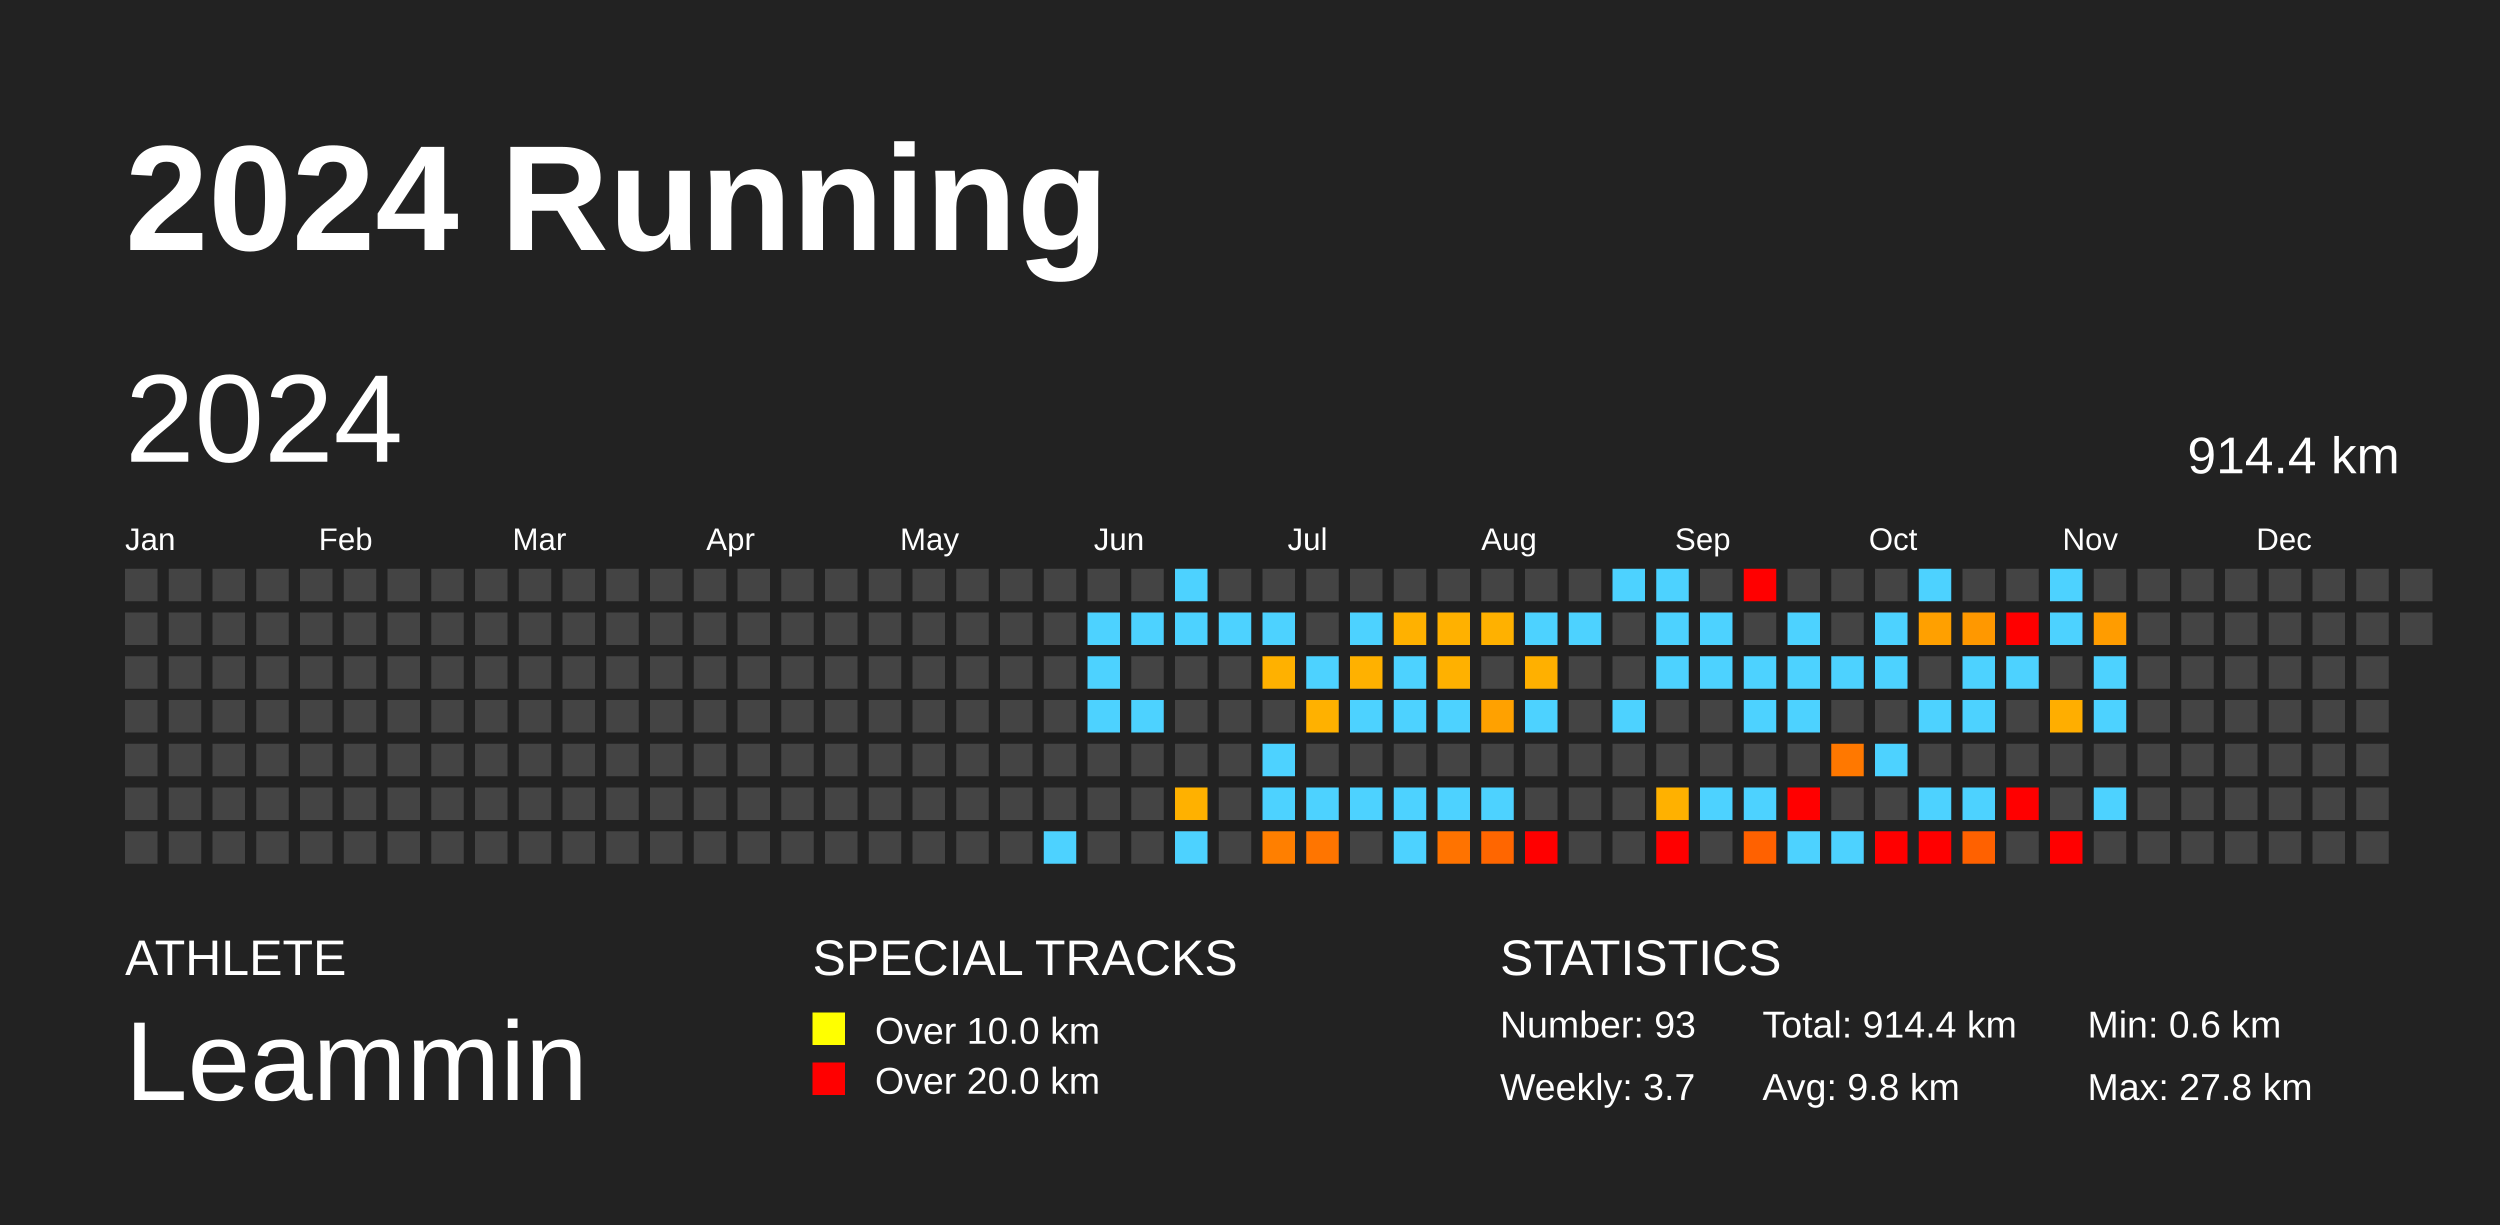
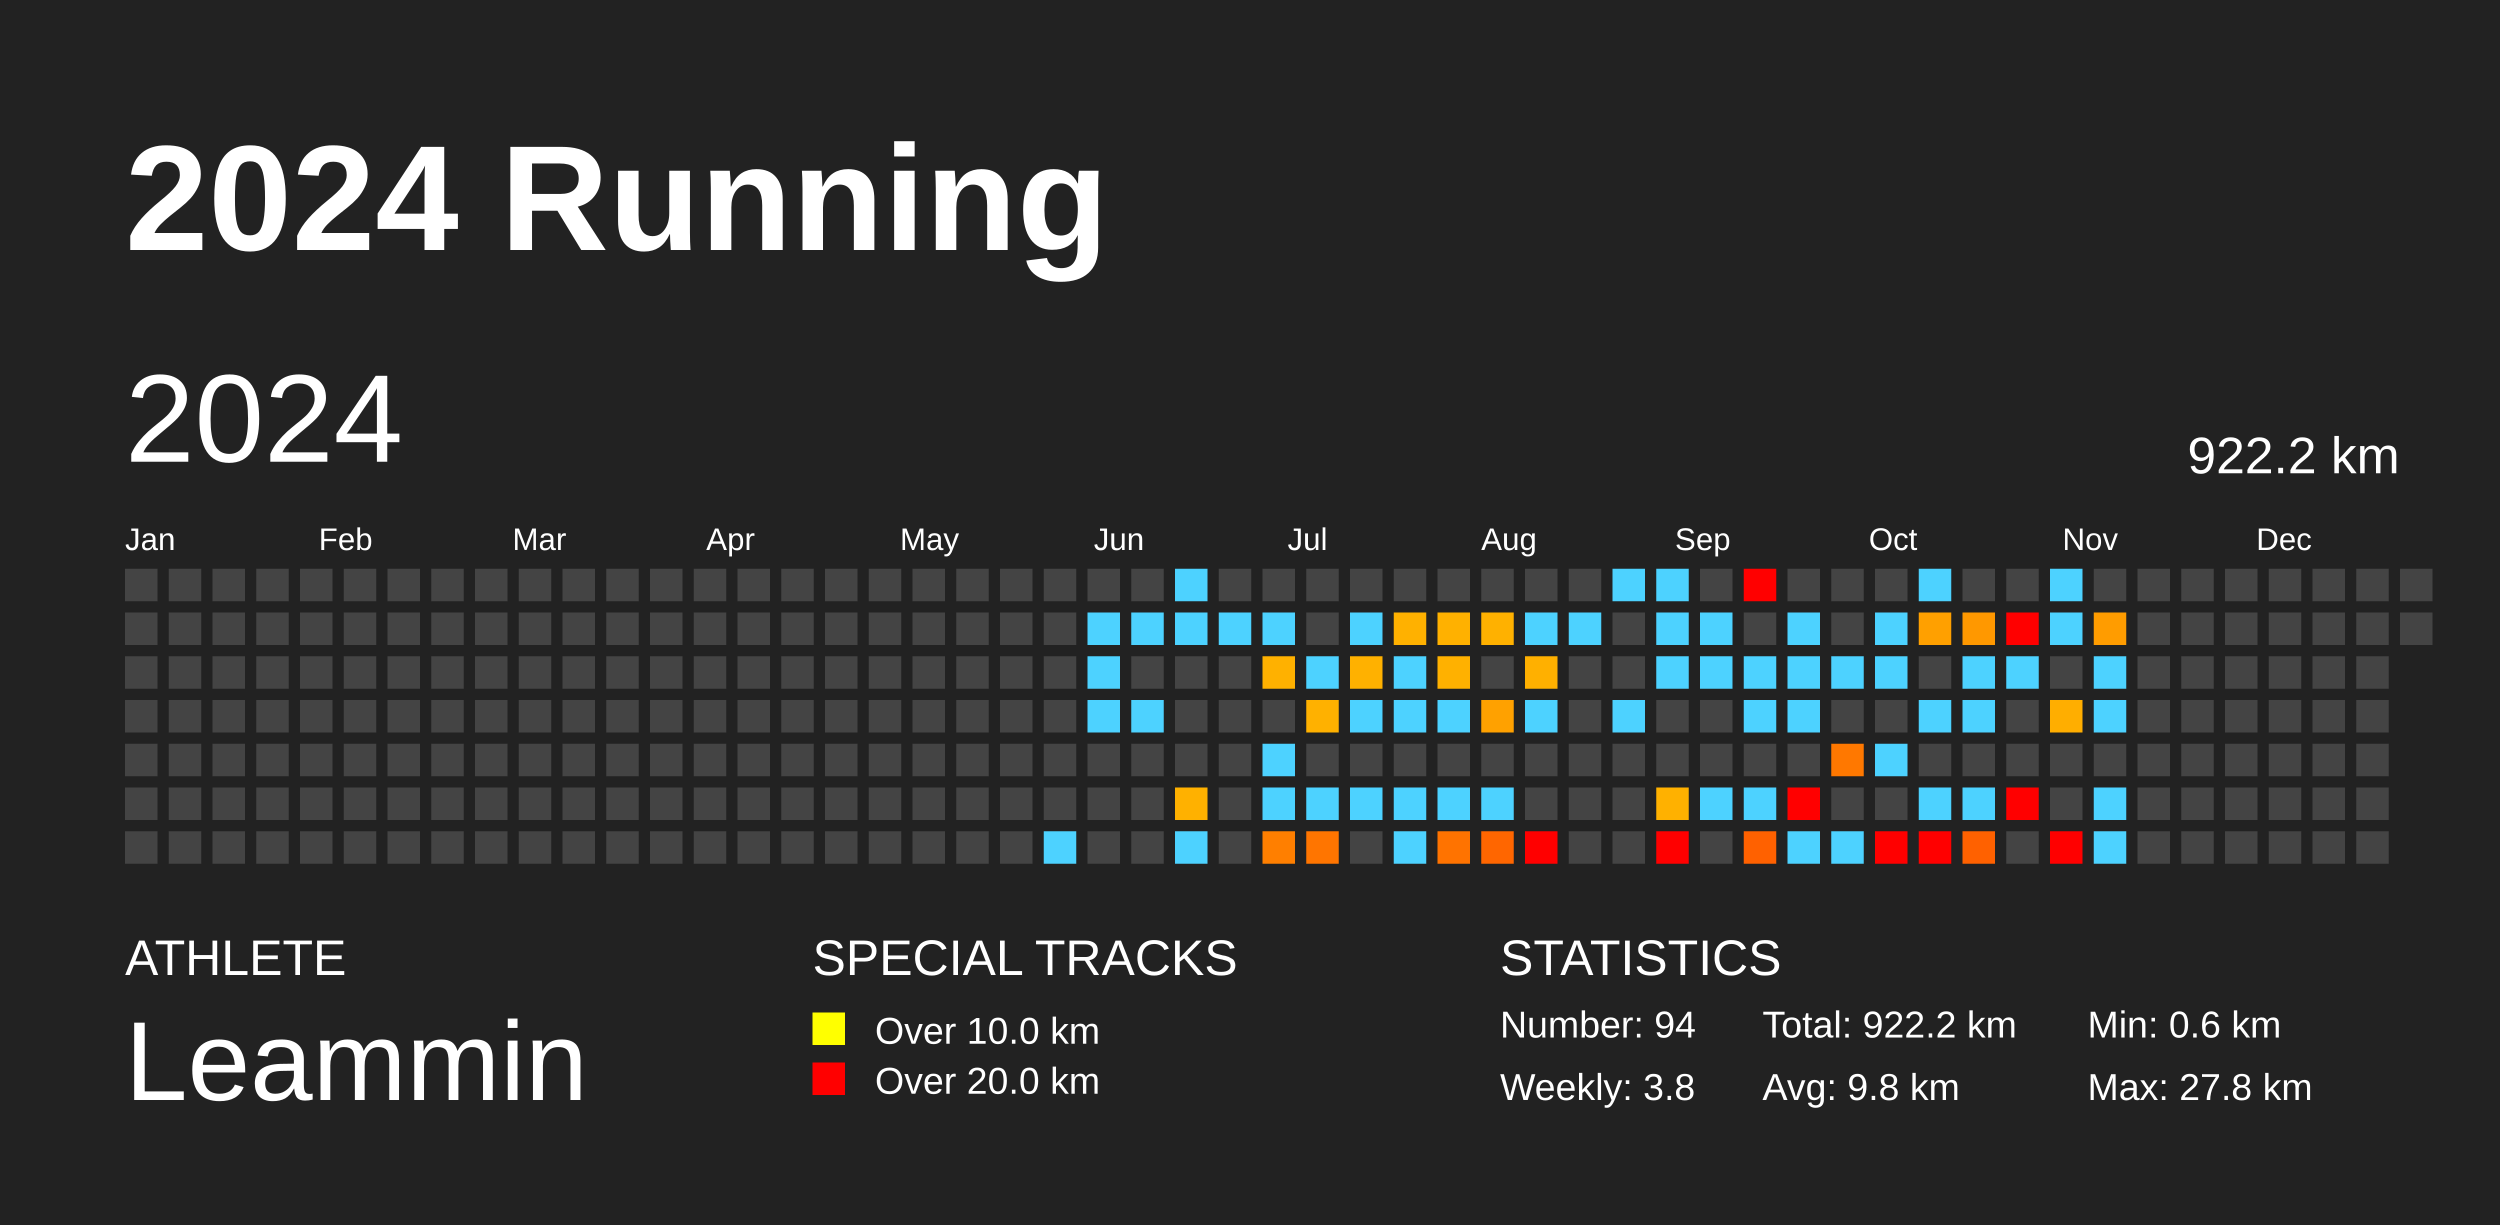
<svg xmlns="http://www.w3.org/2000/svg" baseProfile="full" height="98mm" version="1.1" viewBox="0,0,200,98" width="200mm">
  <defs />
  <rect fill="#222222" height="98" width="200" x="0" y="0" />
  <text fill="#FFFFFF" style="font-size:12px; font-family:Arial; font-weight:bold;" x="10" y="20">2024 Running</text>
  <text fill="#FFFFFF" style="font-size:4px; font-family:Arial" x="10" y="78">ATHLETE</text>
  <text fill="#FFFFFF" style="font-size:9px; font-family:Arial" x="10" y="88">Leammin</text>
  <text fill="#FFFFFF" style="font-size:4px; font-family:Arial" x="65" y="78">SPECIAL TRACKS</text>
  <rect fill="yellow" height="2.6" width="2.6" x="65" y="81" />
  <text fill="#FFFFFF" style="font-size:3px; font-family:Arial" x="70" y="83.5">Over 10.0 km</text>
  <rect fill="red" height="2.6" width="2.6" x="65" y="85" />
  <text fill="#FFFFFF" style="font-size:3px; font-family:Arial" x="70" y="87.5">Over 20.0 km</text>
  <text fill="#FFFFFF" style="font-size:4px; font-family:Arial" x="120" y="78">STATISTICS</text>
-   <text fill="#FFFFFF" style="font-size:3px; font-family:Arial" x="120" y="83">Number: 93</text>
-   <text fill="#FFFFFF" style="font-size:3px; font-family:Arial" x="120" y="88">Weekly: 3.7</text>
-   <text fill="#FFFFFF" style="font-size:3px; font-family:Arial" x="141" y="83">Total: 914.4 km</text>
+   <text fill="#FFFFFF" style="font-size:3px; font-family:Arial" x="120" y="83">Number: 94</text>
+   <text fill="#FFFFFF" style="font-size:3px; font-family:Arial" x="120" y="88">Weekly: 3.8</text>
+   <text fill="#FFFFFF" style="font-size:3px; font-family:Arial" x="141" y="83">Total: 922.2 km</text>
  <text fill="#FFFFFF" style="font-size:3px; font-family:Arial" x="141" y="88">Avg: 9.8 km</text>
  <text fill="#FFFFFF" style="font-size:3px; font-family:Arial" x="167" y="83">Min: 0.6 km</text>
  <text fill="#FFFFFF" style="font-size:3px; font-family:Arial" x="167" y="88">Max: 27.8 km</text>
  <text dominant-baseline="hanging" fill="#FFFFFF" style="font-size:10.0px; font-family:Arial;" x="10" y="30">2024</text>
-   <text dominant-baseline="hanging" fill="#FFFFFF" style="font-size:4.125px; font-family:Arial;" x="175" y="35">914.4 km</text>
+   <text dominant-baseline="hanging" fill="#FFFFFF" style="font-size:4.125px; font-family:Arial;" x="175" y="35">922.2 km</text>
  <text fill="#FFFFFF" style="font-size:2.5px; font-family:Arial" x="10.0" y="44">Jan</text>
  <text fill="#FFFFFF" style="font-size:2.5px; font-family:Arial" x="25.5" y="44">Feb</text>
  <text fill="#FFFFFF" style="font-size:2.5px; font-family:Arial" x="41.0" y="44">Mar</text>
  <text fill="#FFFFFF" style="font-size:2.5px; font-family:Arial" x="56.5" y="44">Apr</text>
  <text fill="#FFFFFF" style="font-size:2.5px; font-family:Arial" x="72.0" y="44">May</text>
  <text fill="#FFFFFF" style="font-size:2.5px; font-family:Arial" x="87.5" y="44">Jun</text>
  <text fill="#FFFFFF" style="font-size:2.5px; font-family:Arial" x="103.0" y="44">Jul</text>
  <text fill="#FFFFFF" style="font-size:2.5px; font-family:Arial" x="118.5" y="44">Aug</text>
  <text fill="#FFFFFF" style="font-size:2.5px; font-family:Arial" x="134.0" y="44">Sep</text>
  <text fill="#FFFFFF" style="font-size:2.5px; font-family:Arial" x="149.5" y="44">Oct</text>
  <text fill="#FFFFFF" style="font-size:2.5px; font-family:Arial" x="165.0" y="44">Nov</text>
  <text fill="#FFFFFF" style="font-size:2.5px; font-family:Arial" x="180.5" y="44">Dec</text>
  <rect fill="#444444" height="2.6" width="2.6" x="10.0" y="45.5" />
  <rect fill="#444444" height="2.6" width="2.6" x="10.0" y="49.0" />
  <rect fill="#444444" height="2.6" width="2.6" x="10.0" y="52.5" />
  <rect fill="#444444" height="2.6" width="2.6" x="10.0" y="56.0" />
  <rect fill="#444444" height="2.6" width="2.6" x="10.0" y="59.5" />
  <rect fill="#444444" height="2.6" width="2.6" x="10.0" y="63.0" />
  <rect fill="#444444" height="2.6" width="2.6" x="10.0" y="66.5" />
  <rect fill="#444444" height="2.6" width="2.6" x="13.5" y="45.5" />
  <rect fill="#444444" height="2.6" width="2.6" x="13.5" y="49.0" />
  <rect fill="#444444" height="2.6" width="2.6" x="13.5" y="52.5" />
  <rect fill="#444444" height="2.6" width="2.6" x="13.5" y="56.0" />
  <rect fill="#444444" height="2.6" width="2.6" x="13.5" y="59.5" />
  <rect fill="#444444" height="2.6" width="2.6" x="13.5" y="63.0" />
  <rect fill="#444444" height="2.6" width="2.6" x="13.5" y="66.5" />
  <rect fill="#444444" height="2.6" width="2.6" x="17.0" y="45.5" />
  <rect fill="#444444" height="2.6" width="2.6" x="17.0" y="49.0" />
  <rect fill="#444444" height="2.6" width="2.6" x="17.0" y="52.5" />
  <rect fill="#444444" height="2.6" width="2.6" x="17.0" y="56.0" />
  <rect fill="#444444" height="2.6" width="2.6" x="17.0" y="59.5" />
  <rect fill="#444444" height="2.6" width="2.6" x="17.0" y="63.0" />
  <rect fill="#444444" height="2.6" width="2.6" x="17.0" y="66.5" />
  <rect fill="#444444" height="2.6" width="2.6" x="20.5" y="45.5" />
  <rect fill="#444444" height="2.6" width="2.6" x="20.5" y="49.0" />
  <rect fill="#444444" height="2.6" width="2.6" x="20.5" y="52.5" />
  <rect fill="#444444" height="2.6" width="2.6" x="20.5" y="56.0" />
  <rect fill="#444444" height="2.6" width="2.6" x="20.5" y="59.5" />
  <rect fill="#444444" height="2.6" width="2.6" x="20.5" y="63.0" />
  <rect fill="#444444" height="2.6" width="2.6" x="20.5" y="66.5" />
  <rect fill="#444444" height="2.6" width="2.6" x="24.0" y="45.5" />
  <rect fill="#444444" height="2.6" width="2.6" x="24.0" y="49.0" />
  <rect fill="#444444" height="2.6" width="2.6" x="24.0" y="52.5" />
  <rect fill="#444444" height="2.6" width="2.6" x="24.0" y="56.0" />
  <rect fill="#444444" height="2.6" width="2.6" x="24.0" y="59.5" />
  <rect fill="#444444" height="2.6" width="2.6" x="24.0" y="63.0" />
  <rect fill="#444444" height="2.6" width="2.6" x="24.0" y="66.5" />
  <rect fill="#444444" height="2.6" width="2.6" x="27.5" y="45.5" />
  <rect fill="#444444" height="2.6" width="2.6" x="27.5" y="49.0" />
  <rect fill="#444444" height="2.6" width="2.6" x="27.5" y="52.5" />
  <rect fill="#444444" height="2.6" width="2.6" x="27.5" y="56.0" />
  <rect fill="#444444" height="2.6" width="2.6" x="27.5" y="59.5" />
  <rect fill="#444444" height="2.6" width="2.6" x="27.5" y="63.0" />
  <rect fill="#444444" height="2.6" width="2.6" x="27.5" y="66.5" />
  <rect fill="#444444" height="2.6" width="2.6" x="31.0" y="45.5" />
  <rect fill="#444444" height="2.6" width="2.6" x="31.0" y="49.0" />
  <rect fill="#444444" height="2.6" width="2.6" x="31.0" y="52.5" />
  <rect fill="#444444" height="2.6" width="2.6" x="31.0" y="56.0" />
  <rect fill="#444444" height="2.6" width="2.6" x="31.0" y="59.5" />
  <rect fill="#444444" height="2.6" width="2.6" x="31.0" y="63.0" />
  <rect fill="#444444" height="2.6" width="2.6" x="31.0" y="66.5" />
  <rect fill="#444444" height="2.6" width="2.6" x="34.5" y="45.5" />
  <rect fill="#444444" height="2.6" width="2.6" x="34.5" y="49.0" />
  <rect fill="#444444" height="2.6" width="2.6" x="34.5" y="52.5" />
  <rect fill="#444444" height="2.6" width="2.6" x="34.5" y="56.0" />
  <rect fill="#444444" height="2.6" width="2.6" x="34.5" y="59.5" />
  <rect fill="#444444" height="2.6" width="2.6" x="34.5" y="63.0" />
  <rect fill="#444444" height="2.6" width="2.6" x="34.5" y="66.5" />
  <rect fill="#444444" height="2.6" width="2.6" x="38.0" y="45.5" />
  <rect fill="#444444" height="2.6" width="2.6" x="38.0" y="49.0" />
  <rect fill="#444444" height="2.6" width="2.6" x="38.0" y="52.5" />
  <rect fill="#444444" height="2.6" width="2.6" x="38.0" y="56.0" />
  <rect fill="#444444" height="2.6" width="2.6" x="38.0" y="59.5" />
  <rect fill="#444444" height="2.6" width="2.6" x="38.0" y="63.0" />
  <rect fill="#444444" height="2.6" width="2.6" x="38.0" y="66.5" />
  <rect fill="#444444" height="2.6" width="2.6" x="41.5" y="45.5" />
  <rect fill="#444444" height="2.6" width="2.6" x="41.5" y="49.0" />
  <rect fill="#444444" height="2.6" width="2.6" x="41.5" y="52.5" />
  <rect fill="#444444" height="2.6" width="2.6" x="41.5" y="56.0" />
  <rect fill="#444444" height="2.6" width="2.6" x="41.5" y="59.5" />
  <rect fill="#444444" height="2.6" width="2.6" x="41.5" y="63.0" />
  <rect fill="#444444" height="2.6" width="2.6" x="41.5" y="66.5" />
  <rect fill="#444444" height="2.6" width="2.6" x="45.0" y="45.5" />
  <rect fill="#444444" height="2.6" width="2.6" x="45.0" y="49.0" />
  <rect fill="#444444" height="2.6" width="2.6" x="45.0" y="52.5" />
  <rect fill="#444444" height="2.6" width="2.6" x="45.0" y="56.0" />
  <rect fill="#444444" height="2.6" width="2.6" x="45.0" y="59.5" />
  <rect fill="#444444" height="2.6" width="2.6" x="45.0" y="63.0" />
  <rect fill="#444444" height="2.6" width="2.6" x="45.0" y="66.5" />
  <rect fill="#444444" height="2.6" width="2.6" x="48.5" y="45.5" />
  <rect fill="#444444" height="2.6" width="2.6" x="48.5" y="49.0" />
  <rect fill="#444444" height="2.6" width="2.6" x="48.5" y="52.5" />
  <rect fill="#444444" height="2.6" width="2.6" x="48.5" y="56.0" />
  <rect fill="#444444" height="2.6" width="2.6" x="48.5" y="59.5" />
  <rect fill="#444444" height="2.6" width="2.6" x="48.5" y="63.0" />
  <rect fill="#444444" height="2.6" width="2.6" x="48.5" y="66.5" />
  <rect fill="#444444" height="2.6" width="2.6" x="52.0" y="45.5" />
  <rect fill="#444444" height="2.6" width="2.6" x="52.0" y="49.0" />
  <rect fill="#444444" height="2.6" width="2.6" x="52.0" y="52.5" />
  <rect fill="#444444" height="2.6" width="2.6" x="52.0" y="56.0" />
  <rect fill="#444444" height="2.6" width="2.6" x="52.0" y="59.5" />
  <rect fill="#444444" height="2.6" width="2.6" x="52.0" y="63.0" />
  <rect fill="#444444" height="2.6" width="2.6" x="52.0" y="66.5" />
  <rect fill="#444444" height="2.6" width="2.6" x="55.5" y="45.5" />
  <rect fill="#444444" height="2.6" width="2.6" x="55.5" y="49.0" />
  <rect fill="#444444" height="2.6" width="2.6" x="55.5" y="52.5" />
  <rect fill="#444444" height="2.6" width="2.6" x="55.5" y="56.0" />
  <rect fill="#444444" height="2.6" width="2.6" x="55.5" y="59.5" />
  <rect fill="#444444" height="2.6" width="2.6" x="55.5" y="63.0" />
  <rect fill="#444444" height="2.6" width="2.6" x="55.5" y="66.5" />
  <rect fill="#444444" height="2.6" width="2.6" x="59.0" y="45.5" />
  <rect fill="#444444" height="2.6" width="2.6" x="59.0" y="49.0" />
  <rect fill="#444444" height="2.6" width="2.6" x="59.0" y="52.5" />
  <rect fill="#444444" height="2.6" width="2.6" x="59.0" y="56.0" />
  <rect fill="#444444" height="2.6" width="2.6" x="59.0" y="59.5" />
  <rect fill="#444444" height="2.6" width="2.6" x="59.0" y="63.0" />
  <rect fill="#444444" height="2.6" width="2.6" x="59.0" y="66.5" />
  <rect fill="#444444" height="2.6" width="2.6" x="62.5" y="45.5" />
  <rect fill="#444444" height="2.6" width="2.6" x="62.5" y="49.0" />
  <rect fill="#444444" height="2.6" width="2.6" x="62.5" y="52.5" />
  <rect fill="#444444" height="2.6" width="2.6" x="62.5" y="56.0" />
  <rect fill="#444444" height="2.6" width="2.6" x="62.5" y="59.5" />
  <rect fill="#444444" height="2.6" width="2.6" x="62.5" y="63.0" />
  <rect fill="#444444" height="2.6" width="2.6" x="62.5" y="66.5" />
  <rect fill="#444444" height="2.6" width="2.6" x="66.0" y="45.5" />
  <rect fill="#444444" height="2.6" width="2.6" x="66.0" y="49.0" />
  <rect fill="#444444" height="2.6" width="2.6" x="66.0" y="52.5" />
  <rect fill="#444444" height="2.6" width="2.6" x="66.0" y="56.0" />
  <rect fill="#444444" height="2.6" width="2.6" x="66.0" y="59.5" />
  <rect fill="#444444" height="2.6" width="2.6" x="66.0" y="63.0" />
  <rect fill="#444444" height="2.6" width="2.6" x="66.0" y="66.5" />
  <rect fill="#444444" height="2.6" width="2.6" x="69.5" y="45.5" />
  <rect fill="#444444" height="2.6" width="2.6" x="69.5" y="49.0" />
  <rect fill="#444444" height="2.6" width="2.6" x="69.5" y="52.5" />
  <rect fill="#444444" height="2.6" width="2.6" x="69.5" y="56.0" />
  <rect fill="#444444" height="2.6" width="2.6" x="69.5" y="59.5" />
  <rect fill="#444444" height="2.6" width="2.6" x="69.5" y="63.0" />
  <rect fill="#444444" height="2.6" width="2.6" x="69.5" y="66.5" />
  <rect fill="#444444" height="2.6" width="2.6" x="73.0" y="45.5" />
  <rect fill="#444444" height="2.6" width="2.6" x="73.0" y="49.0" />
  <rect fill="#444444" height="2.6" width="2.6" x="73.0" y="52.5" />
  <rect fill="#444444" height="2.6" width="2.6" x="73.0" y="56.0" />
  <rect fill="#444444" height="2.6" width="2.6" x="73.0" y="59.5" />
  <rect fill="#444444" height="2.6" width="2.6" x="73.0" y="63.0" />
  <rect fill="#444444" height="2.6" width="2.6" x="73.0" y="66.5" />
  <rect fill="#444444" height="2.6" width="2.6" x="76.5" y="45.5" />
  <rect fill="#444444" height="2.6" width="2.6" x="76.5" y="49.0" />
  <rect fill="#444444" height="2.6" width="2.6" x="76.5" y="52.5" />
  <rect fill="#444444" height="2.6" width="2.6" x="76.5" y="56.0" />
  <rect fill="#444444" height="2.6" width="2.6" x="76.5" y="59.5" />
  <rect fill="#444444" height="2.6" width="2.6" x="76.5" y="63.0" />
  <rect fill="#444444" height="2.6" width="2.6" x="76.5" y="66.5" />
  <rect fill="#444444" height="2.6" width="2.6" x="80.0" y="45.5" />
  <rect fill="#444444" height="2.6" width="2.6" x="80.0" y="49.0" />
  <rect fill="#444444" height="2.6" width="2.6" x="80.0" y="52.5" />
  <rect fill="#444444" height="2.6" width="2.6" x="80.0" y="56.0" />
  <rect fill="#444444" height="2.6" width="2.6" x="80.0" y="59.5" />
  <rect fill="#444444" height="2.6" width="2.6" x="80.0" y="63.0" />
  <rect fill="#444444" height="2.6" width="2.6" x="80.0" y="66.5" />
  <rect fill="#444444" height="2.6" width="2.6" x="83.5" y="45.5" />
  <rect fill="#444444" height="2.6" width="2.6" x="83.5" y="49.0" />
  <rect fill="#444444" height="2.6" width="2.6" x="83.5" y="52.5" />
  <rect fill="#444444" height="2.6" width="2.6" x="83.5" y="56.0" />
  <rect fill="#444444" height="2.6" width="2.6" x="83.5" y="59.5" />
  <rect fill="#444444" height="2.6" width="2.6" x="83.5" y="63.0" />
  <rect fill="#4dd2ff" height="2.6" width="2.6" x="83.5" y="66.5" />
  <rect fill="#444444" height="2.6" width="2.6" x="87.0" y="45.5" />
  <rect fill="#4dd2ff" height="2.6" width="2.6" x="87.0" y="49.0" />
  <rect fill="#4dd2ff" height="2.6" width="2.6" x="87.0" y="52.5" />
  <rect fill="#4dd2ff" height="2.6" width="2.6" x="87.0" y="56.0" />
  <rect fill="#444444" height="2.6" width="2.6" x="87.0" y="59.5" />
  <rect fill="#444444" height="2.6" width="2.6" x="87.0" y="63.0" />
  <rect fill="#444444" height="2.6" width="2.6" x="87.0" y="66.5" />
  <rect fill="#444444" height="2.6" width="2.6" x="90.5" y="45.5" />
  <rect fill="#4dd2ff" height="2.6" width="2.6" x="90.5" y="49.0" />
  <rect fill="#444444" height="2.6" width="2.6" x="90.5" y="52.5" />
  <rect fill="#4dd2ff" height="2.6" width="2.6" x="90.5" y="56.0" />
  <rect fill="#444444" height="2.6" width="2.6" x="90.5" y="59.5" />
  <rect fill="#444444" height="2.6" width="2.6" x="90.5" y="63.0" />
  <rect fill="#444444" height="2.6" width="2.6" x="90.5" y="66.5" />
  <rect fill="#4dd2ff" height="2.6" width="2.6" x="94.0" y="45.5" />
  <rect fill="#4dd2ff" height="2.6" width="2.6" x="94.0" y="49.0" />
  <rect fill="#444444" height="2.6" width="2.6" x="94.0" y="52.5" />
  <rect fill="#444444" height="2.6" width="2.6" x="94.0" y="56.0" />
  <rect fill="#444444" height="2.6" width="2.6" x="94.0" y="59.5" />
  <rect fill="#ffb100" height="2.6" width="2.6" x="94.0" y="63.0" />
  <rect fill="#4dd2ff" height="2.6" width="2.6" x="94.0" y="66.5" />
  <rect fill="#444444" height="2.6" width="2.6" x="97.5" y="45.5" />
  <rect fill="#4dd2ff" height="2.6" width="2.6" x="97.5" y="49.0" />
  <rect fill="#444444" height="2.6" width="2.6" x="97.5" y="52.5" />
  <rect fill="#444444" height="2.6" width="2.6" x="97.5" y="56.0" />
  <rect fill="#444444" height="2.6" width="2.6" x="97.5" y="59.5" />
  <rect fill="#444444" height="2.6" width="2.6" x="97.5" y="63.0" />
  <rect fill="#444444" height="2.6" width="2.6" x="97.5" y="66.5" />
  <rect fill="#444444" height="2.6" width="2.6" x="101.0" y="45.5" />
  <rect fill="#4dd2ff" height="2.6" width="2.6" x="101.0" y="49.0" />
  <rect fill="#ffb100" height="2.6" width="2.6" x="101.0" y="52.5" />
  <rect fill="#444444" height="2.6" width="2.6" x="101.0" y="56.0" />
  <rect fill="#4dd2ff" height="2.6" width="2.6" x="101.0" y="59.5" />
  <rect fill="#4dd2ff" height="2.6" width="2.6" x="101.0" y="63.0" />
  <rect fill="#ff7f00" height="2.6" width="2.6" x="101.0" y="66.5" />
  <rect fill="#444444" height="2.6" width="2.6" x="104.5" y="45.5" />
  <rect fill="#444444" height="2.6" width="2.6" x="104.5" y="49.0" />
  <rect fill="#4dd2ff" height="2.6" width="2.6" x="104.5" y="52.5" />
  <rect fill="#ffb100" height="2.6" width="2.6" x="104.5" y="56.0" />
  <rect fill="#444444" height="2.6" width="2.6" x="104.5" y="59.5" />
  <rect fill="#4dd2ff" height="2.6" width="2.6" x="104.5" y="63.0" />
  <rect fill="#ff7500" height="2.6" width="2.6" x="104.5" y="66.5" />
  <rect fill="#444444" height="2.6" width="2.6" x="108.0" y="45.5" />
  <rect fill="#4dd2ff" height="2.6" width="2.6" x="108.0" y="49.0" />
  <rect fill="#ffb100" height="2.6" width="2.6" x="108.0" y="52.5" />
  <rect fill="#4dd2ff" height="2.6" width="2.6" x="108.0" y="56.0" />
  <rect fill="#444444" height="2.6" width="2.6" x="108.0" y="59.5" />
  <rect fill="#4dd2ff" height="2.6" width="2.6" x="108.0" y="63.0" />
  <rect fill="#444444" height="2.6" width="2.6" x="108.0" y="66.5" />
  <rect fill="#444444" height="2.6" width="2.6" x="111.5" y="45.5" />
  <rect fill="#ffb100" height="2.6" width="2.6" x="111.5" y="49.0" />
  <rect fill="#4dd2ff" height="2.6" width="2.6" x="111.5" y="52.5" />
  <rect fill="#4dd2ff" height="2.6" width="2.6" x="111.5" y="56.0" />
  <rect fill="#444444" height="2.6" width="2.6" x="111.5" y="59.5" />
  <rect fill="#4dd2ff" height="2.6" width="2.6" x="111.5" y="63.0" />
  <rect fill="#4dd2ff" height="2.6" width="2.6" x="111.5" y="66.5" />
  <rect fill="#444444" height="2.6" width="2.6" x="115.0" y="45.5" />
  <rect fill="#ffb100" height="2.6" width="2.6" x="115.0" y="49.0" />
  <rect fill="#ffb100" height="2.6" width="2.6" x="115.0" y="52.5" />
  <rect fill="#4dd2ff" height="2.6" width="2.6" x="115.0" y="56.0" />
  <rect fill="#444444" height="2.6" width="2.6" x="115.0" y="59.5" />
  <rect fill="#4dd2ff" height="2.6" width="2.6" x="115.0" y="63.0" />
  <rect fill="#ff7300" height="2.6" width="2.6" x="115.0" y="66.5" />
  <rect fill="#444444" height="2.6" width="2.6" x="118.5" y="45.5" />
  <rect fill="#ffb100" height="2.6" width="2.6" x="118.5" y="49.0" />
  <rect fill="#444444" height="2.6" width="2.6" x="118.5" y="52.5" />
  <rect fill="#ffa100" height="2.6" width="2.6" x="118.5" y="56.0" />
  <rect fill="#444444" height="2.6" width="2.6" x="118.5" y="59.5" />
  <rect fill="#4dd2ff" height="2.6" width="2.6" x="118.5" y="63.0" />
  <rect fill="#ff6600" height="2.6" width="2.6" x="118.5" y="66.5" />
  <rect fill="#444444" height="2.6" width="2.6" x="122.0" y="45.5" />
  <rect fill="#4dd2ff" height="2.6" width="2.6" x="122.0" y="49.0" />
  <rect fill="#ffb000" height="2.6" width="2.6" x="122.0" y="52.5" />
  <rect fill="#4dd2ff" height="2.6" width="2.6" x="122.0" y="56.0" />
  <rect fill="#444444" height="2.6" width="2.6" x="122.0" y="59.5" />
  <rect fill="#444444" height="2.6" width="2.6" x="122.0" y="63.0" />
  <rect fill="red" height="2.6" width="2.6" x="122.0" y="66.5" />
  <rect fill="#444444" height="2.6" width="2.6" x="125.5" y="45.5" />
  <rect fill="#4dd2ff" height="2.6" width="2.6" x="125.5" y="49.0" />
  <rect fill="#444444" height="2.6" width="2.6" x="125.5" y="52.5" />
  <rect fill="#444444" height="2.6" width="2.6" x="125.5" y="56.0" />
  <rect fill="#444444" height="2.6" width="2.6" x="125.5" y="59.5" />
  <rect fill="#444444" height="2.6" width="2.6" x="125.5" y="63.0" />
  <rect fill="#444444" height="2.6" width="2.6" x="125.5" y="66.5" />
  <rect fill="#4dd2ff" height="2.6" width="2.6" x="129.0" y="45.5" />
  <rect fill="#444444" height="2.6" width="2.6" x="129.0" y="49.0" />
  <rect fill="#444444" height="2.6" width="2.6" x="129.0" y="52.5" />
  <rect fill="#4dd2ff" height="2.6" width="2.6" x="129.0" y="56.0" />
  <rect fill="#444444" height="2.6" width="2.6" x="129.0" y="59.5" />
  <rect fill="#444444" height="2.6" width="2.6" x="129.0" y="63.0" />
  <rect fill="#444444" height="2.6" width="2.6" x="129.0" y="66.5" />
  <rect fill="#4dd2ff" height="2.6" width="2.6" x="132.5" y="45.5" />
  <rect fill="#4dd2ff" height="2.6" width="2.6" x="132.5" y="49.0" />
  <rect fill="#4dd2ff" height="2.6" width="2.6" x="132.5" y="52.5" />
  <rect fill="#444444" height="2.6" width="2.6" x="132.5" y="56.0" />
  <rect fill="#444444" height="2.6" width="2.6" x="132.5" y="59.5" />
  <rect fill="#ffb100" height="2.6" width="2.6" x="132.5" y="63.0" />
  <rect fill="red" height="2.6" width="2.6" x="132.5" y="66.5" />
  <rect fill="#444444" height="2.6" width="2.6" x="136.0" y="45.5" />
  <rect fill="#4dd2ff" height="2.6" width="2.6" x="136.0" y="49.0" />
  <rect fill="#4dd2ff" height="2.6" width="2.6" x="136.0" y="52.5" />
  <rect fill="#444444" height="2.6" width="2.6" x="136.0" y="56.0" />
  <rect fill="#444444" height="2.6" width="2.6" x="136.0" y="59.5" />
  <rect fill="#4dd2ff" height="2.6" width="2.6" x="136.0" y="63.0" />
  <rect fill="#444444" height="2.6" width="2.6" x="136.0" y="66.5" />
  <rect fill="red" height="2.6" width="2.6" x="139.5" y="45.5" />
  <rect fill="#444444" height="2.6" width="2.6" x="139.5" y="49.0" />
  <rect fill="#4dd2ff" height="2.6" width="2.6" x="139.5" y="52.5" />
  <rect fill="#4dd2ff" height="2.6" width="2.6" x="139.5" y="56.0" />
  <rect fill="#444444" height="2.6" width="2.6" x="139.5" y="59.5" />
  <rect fill="#4dd2ff" height="2.6" width="2.6" x="139.5" y="63.0" />
  <rect fill="#ff6100" height="2.6" width="2.6" x="139.5" y="66.5" />
  <rect fill="#444444" height="2.6" width="2.6" x="143.0" y="45.5" />
  <rect fill="#4dd2ff" height="2.6" width="2.6" x="143.0" y="49.0" />
  <rect fill="#4dd2ff" height="2.6" width="2.6" x="143.0" y="52.5" />
  <rect fill="#4dd2ff" height="2.6" width="2.6" x="143.0" y="56.0" />
  <rect fill="#444444" height="2.6" width="2.6" x="143.0" y="59.5" />
  <rect fill="red" height="2.6" width="2.6" x="143.0" y="63.0" />
  <rect fill="#4dd2ff" height="2.6" width="2.6" x="143.0" y="66.5" />
  <rect fill="#444444" height="2.6" width="2.6" x="146.5" y="45.5" />
  <rect fill="#444444" height="2.6" width="2.6" x="146.5" y="49.0" />
  <rect fill="#4dd2ff" height="2.6" width="2.6" x="146.5" y="52.5" />
  <rect fill="#444444" height="2.6" width="2.6" x="146.5" y="56.0" />
  <rect fill="#ff7800" height="2.6" width="2.6" x="146.5" y="59.5" />
  <rect fill="#444444" height="2.6" width="2.6" x="146.5" y="63.0" />
  <rect fill="#4dd2ff" height="2.6" width="2.6" x="146.5" y="66.5" />
  <rect fill="#444444" height="2.6" width="2.6" x="150.0" y="45.5" />
  <rect fill="#4dd2ff" height="2.6" width="2.6" x="150.0" y="49.0" />
  <rect fill="#4dd2ff" height="2.6" width="2.6" x="150.0" y="52.5" />
  <rect fill="#444444" height="2.6" width="2.6" x="150.0" y="56.0" />
  <rect fill="#4dd2ff" height="2.6" width="2.6" x="150.0" y="59.5" />
  <rect fill="#444444" height="2.6" width="2.6" x="150.0" y="63.0" />
  <rect fill="red" height="2.6" width="2.6" x="150.0" y="66.5" />
  <rect fill="#4dd2ff" height="2.6" width="2.6" x="153.5" y="45.5" />
  <rect fill="#ffa000" height="2.6" width="2.6" x="153.5" y="49.0" />
  <rect fill="#444444" height="2.6" width="2.6" x="153.5" y="52.5" />
  <rect fill="#4dd2ff" height="2.6" width="2.6" x="153.5" y="56.0" />
  <rect fill="#444444" height="2.6" width="2.6" x="153.5" y="59.5" />
  <rect fill="#4dd2ff" height="2.6" width="2.6" x="153.5" y="63.0" />
  <rect fill="red" height="2.6" width="2.6" x="153.5" y="66.5" />
  <rect fill="#444444" height="2.6" width="2.6" x="157.0" y="45.5" />
  <rect fill="#ff9800" height="2.6" width="2.6" x="157.0" y="49.0" />
  <rect fill="#4dd2ff" height="2.6" width="2.6" x="157.0" y="52.5" />
  <rect fill="#4dd2ff" height="2.6" width="2.6" x="157.0" y="56.0" />
  <rect fill="#444444" height="2.6" width="2.6" x="157.0" y="59.5" />
  <rect fill="#4dd2ff" height="2.6" width="2.6" x="157.0" y="63.0" />
  <rect fill="#ff6100" height="2.6" width="2.6" x="157.0" y="66.5" />
  <rect fill="#444444" height="2.6" width="2.6" x="160.5" y="45.5" />
  <rect fill="red" height="2.6" width="2.6" x="160.5" y="49.0" />
  <rect fill="#4dd2ff" height="2.6" width="2.6" x="160.5" y="52.5" />
  <rect fill="#444444" height="2.6" width="2.6" x="160.5" y="56.0" />
  <rect fill="#444444" height="2.6" width="2.6" x="160.5" y="59.5" />
  <rect fill="red" height="2.6" width="2.6" x="160.5" y="63.0" />
  <rect fill="#444444" height="2.6" width="2.6" x="160.5" y="66.5" />
  <rect fill="#4dd2ff" height="2.6" width="2.6" x="164.0" y="45.5" />
  <rect fill="#4dd2ff" height="2.6" width="2.6" x="164.0" y="49.0" />
  <rect fill="#444444" height="2.6" width="2.6" x="164.0" y="52.5" />
  <rect fill="#ffae00" height="2.6" width="2.6" x="164.0" y="56.0" />
  <rect fill="#444444" height="2.6" width="2.6" x="164.0" y="59.5" />
  <rect fill="#444444" height="2.6" width="2.6" x="164.0" y="63.0" />
  <rect fill="red" height="2.6" width="2.6" x="164.0" y="66.5" />
  <rect fill="#444444" height="2.6" width="2.6" x="167.5" y="45.5" />
  <rect fill="#ff9c00" height="2.6" width="2.6" x="167.5" y="49.0" />
  <rect fill="#4dd2ff" height="2.6" width="2.6" x="167.5" y="52.5" />
  <rect fill="#4dd2ff" height="2.6" width="2.6" x="167.5" y="56.0" />
  <rect fill="#444444" height="2.6" width="2.6" x="167.5" y="59.5" />
  <rect fill="#4dd2ff" height="2.6" width="2.6" x="167.5" y="63.0" />
-   <rect fill="#444444" height="2.6" width="2.6" x="167.5" y="66.5" />
+   <rect fill="#4dd2ff" height="2.6" width="2.6" x="167.5" y="66.5" />
  <rect fill="#444444" height="2.6" width="2.6" x="171.0" y="45.5" />
  <rect fill="#444444" height="2.6" width="2.6" x="171.0" y="49.0" />
  <rect fill="#444444" height="2.6" width="2.6" x="171.0" y="52.5" />
  <rect fill="#444444" height="2.6" width="2.6" x="171.0" y="56.0" />
  <rect fill="#444444" height="2.6" width="2.6" x="171.0" y="59.5" />
  <rect fill="#444444" height="2.6" width="2.6" x="171.0" y="63.0" />
  <rect fill="#444444" height="2.6" width="2.6" x="171.0" y="66.5" />
  <rect fill="#444444" height="2.6" width="2.6" x="174.5" y="45.5" />
  <rect fill="#444444" height="2.6" width="2.6" x="174.5" y="49.0" />
  <rect fill="#444444" height="2.6" width="2.6" x="174.5" y="52.5" />
  <rect fill="#444444" height="2.6" width="2.6" x="174.5" y="56.0" />
  <rect fill="#444444" height="2.6" width="2.6" x="174.5" y="59.5" />
  <rect fill="#444444" height="2.6" width="2.6" x="174.5" y="63.0" />
  <rect fill="#444444" height="2.6" width="2.6" x="174.5" y="66.5" />
  <rect fill="#444444" height="2.6" width="2.6" x="178.0" y="45.5" />
  <rect fill="#444444" height="2.6" width="2.6" x="178.0" y="49.0" />
  <rect fill="#444444" height="2.6" width="2.6" x="178.0" y="52.5" />
  <rect fill="#444444" height="2.6" width="2.6" x="178.0" y="56.0" />
  <rect fill="#444444" height="2.6" width="2.6" x="178.0" y="59.5" />
  <rect fill="#444444" height="2.6" width="2.6" x="178.0" y="63.0" />
  <rect fill="#444444" height="2.6" width="2.6" x="178.0" y="66.5" />
  <rect fill="#444444" height="2.6" width="2.6" x="181.5" y="45.5" />
  <rect fill="#444444" height="2.6" width="2.6" x="181.5" y="49.0" />
  <rect fill="#444444" height="2.6" width="2.6" x="181.5" y="52.5" />
  <rect fill="#444444" height="2.6" width="2.6" x="181.5" y="56.0" />
  <rect fill="#444444" height="2.6" width="2.6" x="181.5" y="59.5" />
  <rect fill="#444444" height="2.6" width="2.6" x="181.5" y="63.0" />
  <rect fill="#444444" height="2.6" width="2.6" x="181.5" y="66.5" />
  <rect fill="#444444" height="2.6" width="2.6" x="185.0" y="45.5" />
  <rect fill="#444444" height="2.6" width="2.6" x="185.0" y="49.0" />
  <rect fill="#444444" height="2.6" width="2.6" x="185.0" y="52.5" />
  <rect fill="#444444" height="2.6" width="2.6" x="185.0" y="56.0" />
  <rect fill="#444444" height="2.6" width="2.6" x="185.0" y="59.5" />
  <rect fill="#444444" height="2.6" width="2.6" x="185.0" y="63.0" />
  <rect fill="#444444" height="2.6" width="2.6" x="185.0" y="66.5" />
  <rect fill="#444444" height="2.6" width="2.6" x="188.5" y="45.5" />
  <rect fill="#444444" height="2.6" width="2.6" x="188.5" y="49.0" />
  <rect fill="#444444" height="2.6" width="2.6" x="188.5" y="52.5" />
  <rect fill="#444444" height="2.6" width="2.6" x="188.5" y="56.0" />
  <rect fill="#444444" height="2.6" width="2.6" x="188.5" y="59.5" />
  <rect fill="#444444" height="2.6" width="2.6" x="188.5" y="63.0" />
  <rect fill="#444444" height="2.6" width="2.6" x="188.5" y="66.5" />
  <rect fill="#444444" height="2.6" width="2.6" x="192.0" y="45.5" />
  <rect fill="#444444" height="2.6" width="2.6" x="192.0" y="49.0" />
</svg>
